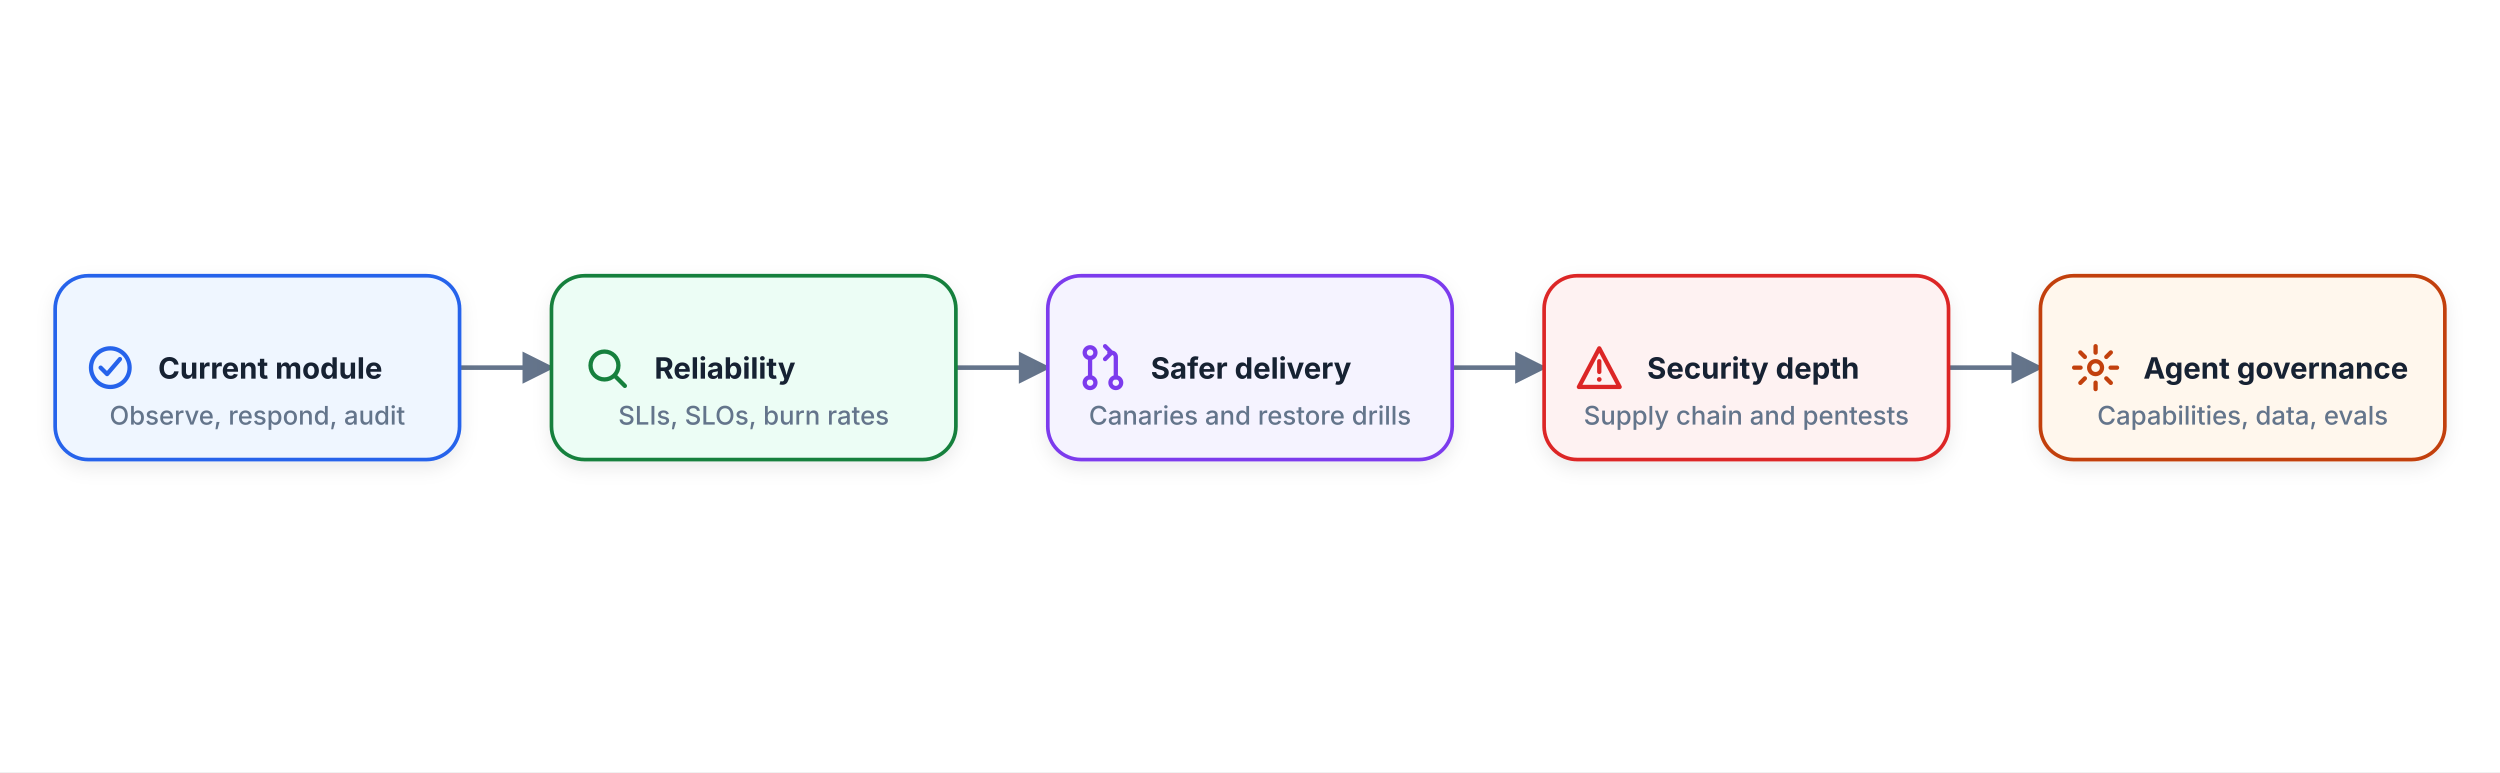
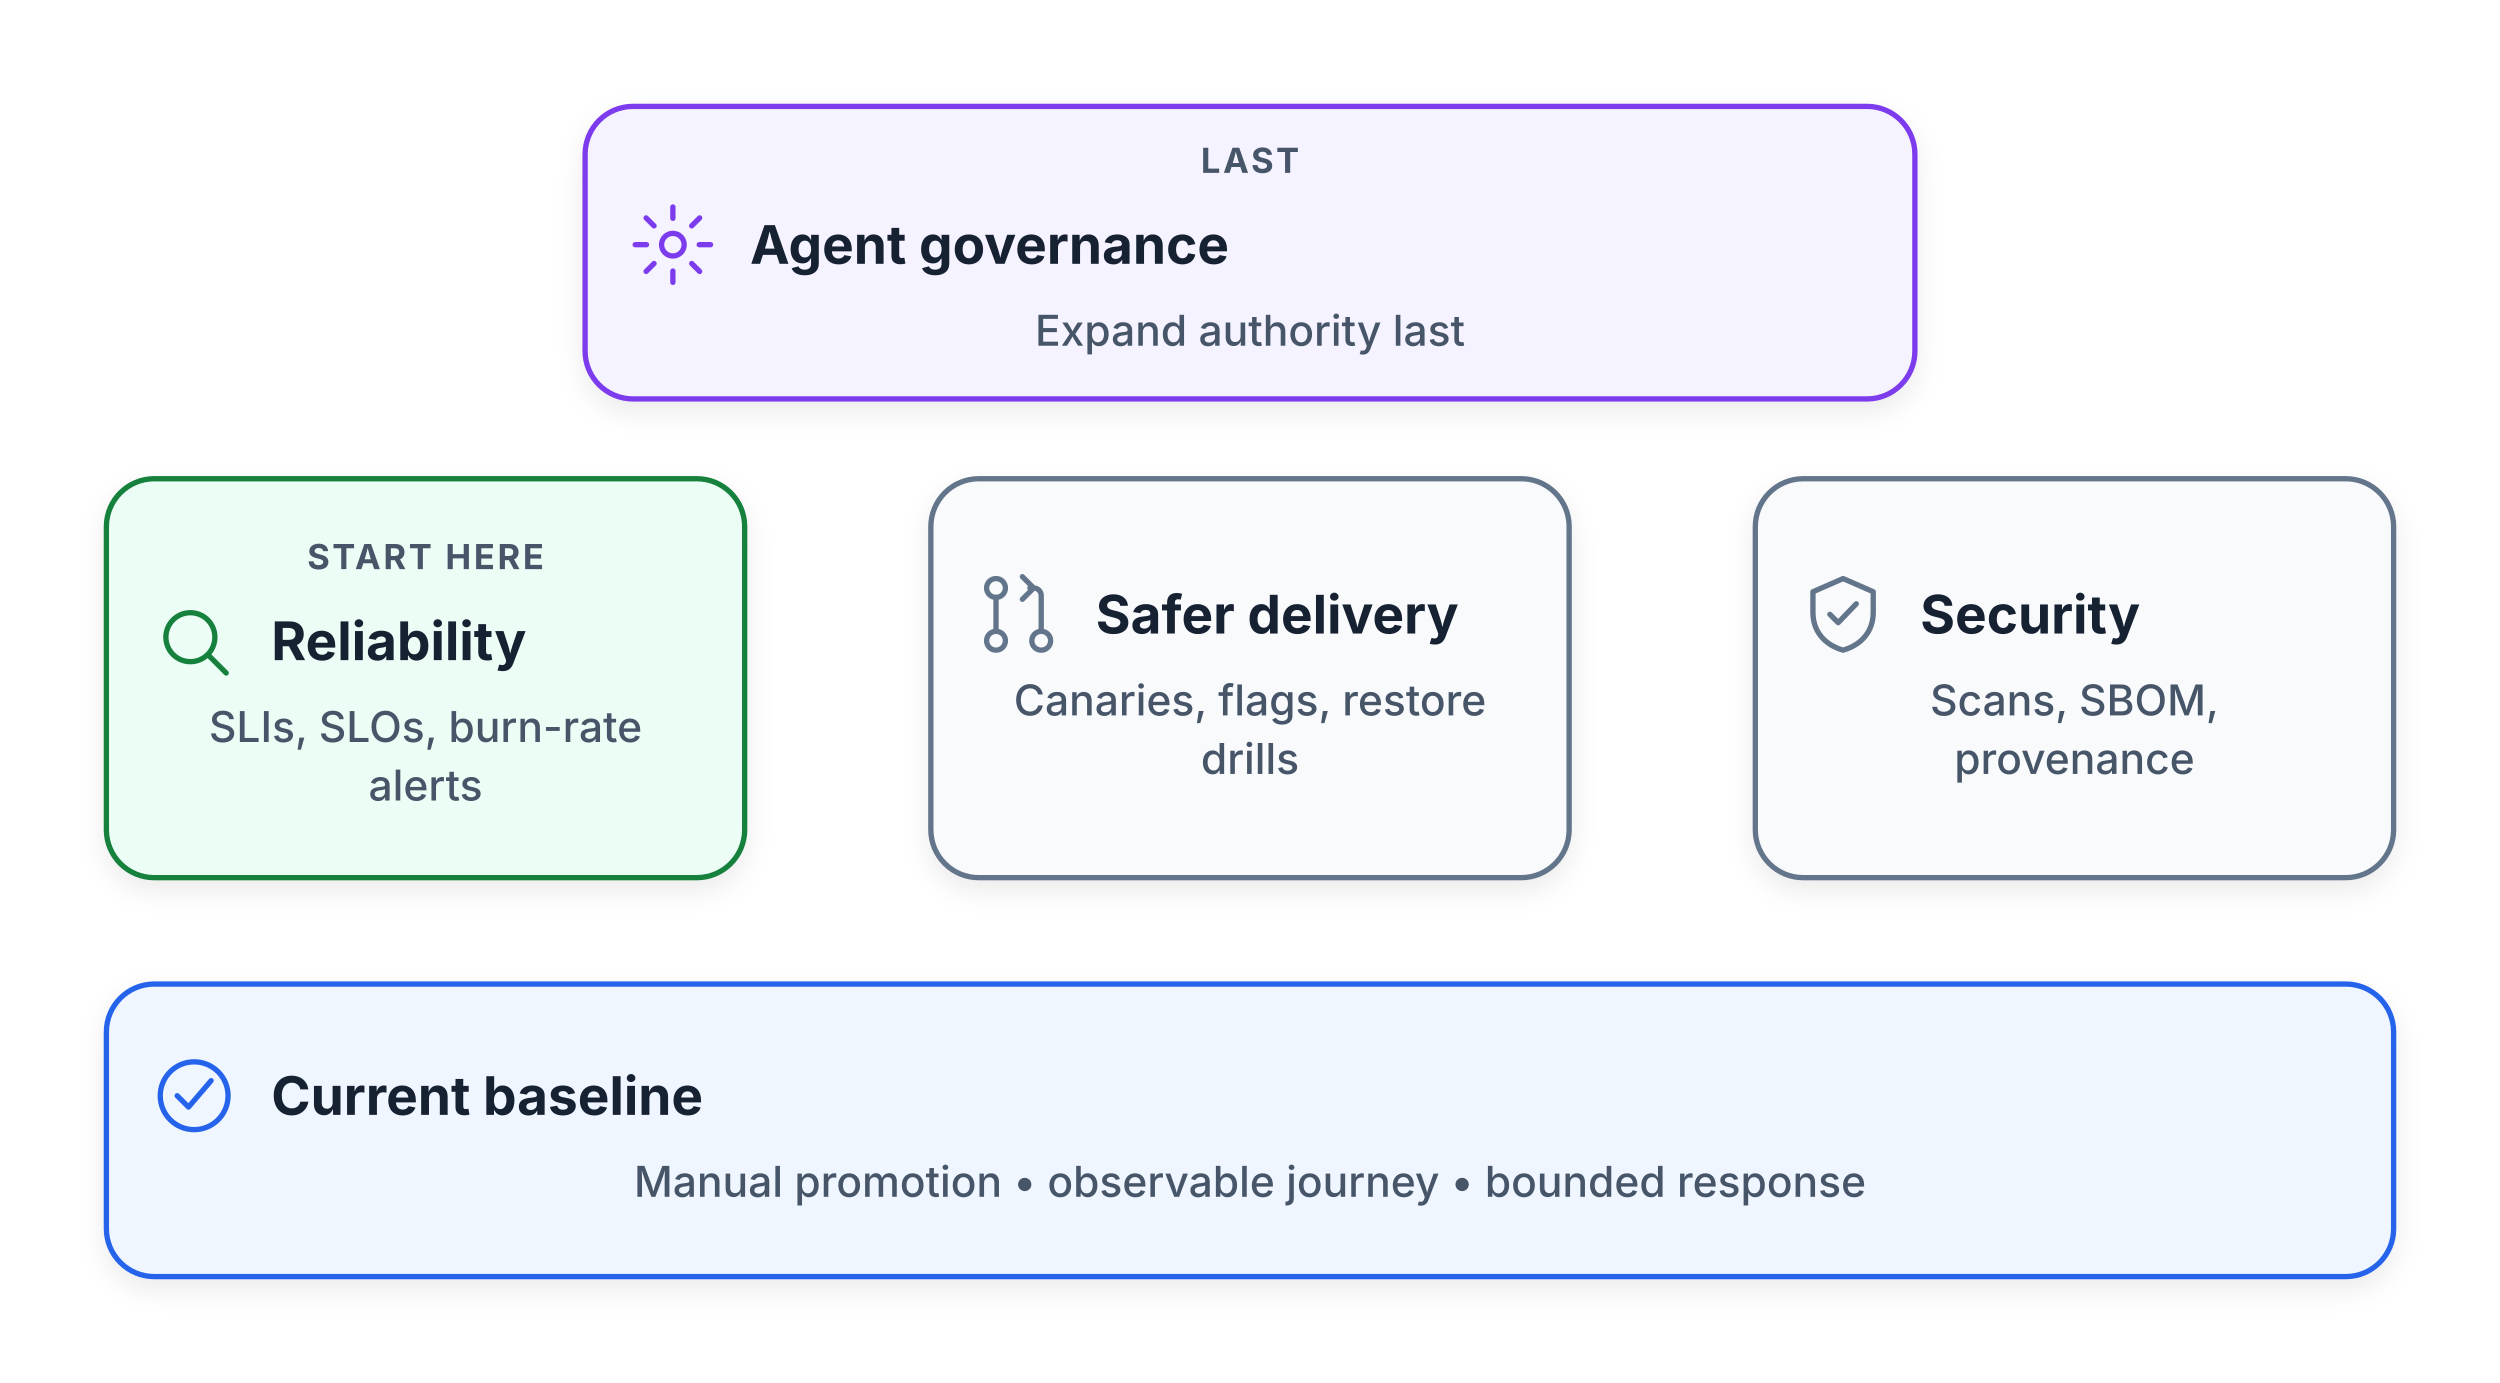
- <svg xmlns="http://www.w3.org/2000/svg" width="1360" height="420" viewBox="0 0 1360 420" role="img" aria-labelledby="title desc">
+ <svg xmlns="http://www.w3.org/2000/svg" width="940" height="520" viewBox="0 0 940 520" role="img" aria-labelledby="title desc">
  <defs>
    <filter id="shadow" x="-20%" y="-20%" width="140%" height="150%">
      <feDropShadow dx="0" dy="4" stdDeviation="5" flood-color="#0f172a" flood-opacity="0.08" />
    </filter>
-     <marker id="arrow-purple" viewBox="0 0 10 10" refX="9" refY="5" markerWidth="7" markerHeight="7" orient="auto">
+     <marker id="arrow-purple" viewBox="0 0 10 10" refX="9" refY="5" markerWidth="9" markerHeight="9" orient="auto">
      <path d="M0 0 10 5 0 10Z" fill="#7c3aed" />
    </marker>
-     <marker id="arrow-blue" viewBox="0 0 10 10" refX="9" refY="5" markerWidth="7" markerHeight="7" orient="auto">
+     <marker id="arrow-blue" viewBox="0 0 10 10" refX="9" refY="5" markerWidth="9" markerHeight="9" orient="auto">
      <path d="M0 0 10 5 0 10Z" fill="#2563eb" />
    </marker>
-     <marker id="arrow-amber" viewBox="0 0 10 10" refX="9" refY="5" markerWidth="7" markerHeight="7" orient="auto">
+     <marker id="arrow-amber" viewBox="0 0 10 10" refX="9" refY="5" markerWidth="9" markerHeight="9" orient="auto">
      <path d="M0 0 10 5 0 10Z" fill="#c2410c" />
    </marker>
-     <marker id="arrow-green" viewBox="0 0 10 10" refX="9" refY="5" markerWidth="7" markerHeight="7" orient="auto">
+     <marker id="arrow-green" viewBox="0 0 10 10" refX="9" refY="5" markerWidth="9" markerHeight="9" orient="auto">
      <path d="M0 0 10 5 0 10Z" fill="#15803d" />
    </marker>
-     <marker id="arrow-red" viewBox="0 0 10 10" refX="9" refY="5" markerWidth="7" markerHeight="7" orient="auto">
+     <marker id="arrow-red" viewBox="0 0 10 10" refX="9" refY="5" markerWidth="9" markerHeight="9" orient="auto">
      <path d="M0 0 10 5 0 10Z" fill="#dc2626" />
    </marker>
-     <marker id="arrow-gray" viewBox="0 0 10 10" refX="9" refY="5" markerWidth="7" markerHeight="7" orient="auto">
+     <marker id="arrow-gray" viewBox="0 0 10 10" refX="9" refY="5" markerWidth="9" markerHeight="9" orient="auto">
      <path d="M0 0 10 5 0 10Z" fill="#64748b" />
    </marker>
    <symbol id="icon-check" viewBox="0 0 24 24">
      <circle cx="12" cy="12" r="9" fill="none" stroke="currentColor" stroke-width="2" />
      <path d="m7.5 12 3 3 6-7" fill="none" stroke="currentColor" stroke-width="2" stroke-linecap="round" stroke-linejoin="round" />
    </symbol>
    <symbol id="icon-pull-request" viewBox="0 0 24 24">
      <circle cx="6" cy="5" r="2.5" fill="none" stroke="currentColor" stroke-width="2" />
      <circle cx="6" cy="19" r="2.5" fill="none" stroke="currentColor" stroke-width="2" />
      <circle cx="18" cy="19" r="2.5" fill="none" stroke="currentColor" stroke-width="2" />
      <path d="M6 7.5v9M15 5h1a2 2 0 0 1 2 2v9.5M13 2l3 3-3 3" fill="none" stroke="currentColor" stroke-width="2" stroke-linecap="round" stroke-linejoin="round" />
    </symbol>
    <symbol id="icon-search" viewBox="0 0 24 24">
      <circle cx="11" cy="11" r="6.5" fill="none" stroke="currentColor" stroke-width="2" />
      <path d="m16 16 4.5 4.5" fill="none" stroke="currentColor" stroke-width="2" stroke-linecap="round" />
    </symbol>
    <symbol id="icon-settings" viewBox="0 0 24 24">
      <circle cx="12" cy="12" r="3" fill="none" stroke="currentColor" stroke-width="2" />
      <path d="M12 2v3M12 19v3M2 12h3M19 12h3M4.9 4.9 7 7M17 17l2.1 2.1M19.1 4.9 17 7M7 17l-2.1 2.1" fill="none" stroke="currentColor" stroke-width="2" stroke-linecap="round" />
    </symbol>
-     <symbol id="icon-warning" viewBox="0 0 24 24">
-       <path d="M12 3 2.5 21h19Z" fill="none" stroke="currentColor" stroke-width="2" stroke-linejoin="round" />
-       <path d="M12 9v5" stroke="currentColor" stroke-width="2" stroke-linecap="round" />
-       <circle cx="12" cy="17.5" r="1.1" fill="currentColor" />
+     <symbol id="icon-shield" viewBox="0 0 24 24">
+       <path d="M12 2.5 20 6v5.5c0 5-3.1 8.6-8 10-4.9-1.4-8-5-8-10V6Z" fill="none" stroke="currentColor" stroke-width="2" stroke-linejoin="round" />
+       <path d="m8.5 12 2.2 2.2 4.8-5" fill="none" stroke="currentColor" stroke-width="2" stroke-linecap="round" stroke-linejoin="round" />
    </symbol>
    <style>
      text { font-family: system-ui, -apple-system, BlinkMacSystemFont, "Segoe UI", sans-serif; fill: #172033; }
+       symbol [stroke] { vector-effect: non-scaling-stroke; }
      .node rect { stroke-width: 2; }
-       .node-title { font-size: 16px; font-weight: 750; text-anchor: middle; }
+       .node-boundary rect { stroke-width: 2; stroke-dasharray: 8 8; }
+       .boundary-title { font-size: 16px; font-weight: 750; text-anchor: start; }
+       .node-title { font-size: 20px; font-weight: 750; text-anchor: middle; }
      .node-title.icon-copy { text-anchor: start; }
-       .node-subtitle { font-size: 14px; font-weight: 500; fill: #64748b; text-anchor: middle; }
-       .eyebrow { font-size: 12px; font-weight: 750; letter-spacing: 1px; fill: #64748b; text-anchor: middle; }
+       .node-subtitle { font-size: 16px; font-weight: 500; fill: #475569; text-anchor: middle; }
+       .eyebrow { font-size: 13px; font-weight: 750; letter-spacing: 1px; fill: #475569; text-anchor: middle; }
      .mention-icon { font-size: 27px; font-weight: 750; text-anchor: middle; }
+       .standalone-mention { font-size: 52px; font-weight: 750; text-anchor: middle; }
+       .icon-node-title { font-size: 16px; font-weight: 750; text-anchor: middle; }
      .edge { fill: none; stroke-width: 2.5; stroke-linecap: round; stroke-linejoin: round; }
      .edge-label rect { stroke-width: 2; }
      .edge-label text { font-size: 14px; font-weight: 750; text-anchor: middle; dominant-baseline: central; }
-       .center-annotation { fill: #f8fafc; stroke: #cbd5e1; stroke-width: 2; stroke-dasharray: 7 7; }
-       .center-title { font-size: 16px; font-weight: 800; letter-spacing: 1.3px; fill: #334155; text-anchor: middle; }
-       .center-detail { font-size: 13px; font-weight: 600; fill: #64748b; text-anchor: middle; }
+       .divider { stroke: #cbd5e1; stroke-width: 2; stroke-dasharray: 6 8; stroke-linecap: round; }
+       .center-annotation { fill: #f1f5f9; stroke: none; }
+       .center-title { font-weight: 800; letter-spacing: 0.08em; fill: #334155; text-anchor: middle; }
+       .center-detail { font-weight: 600; fill: #475569; text-anchor: middle; }
    </style>
  </defs>
-   <rect width="1360" height="420" fill="#ffffff" />
-   <path class="edge" d="M250 200L300 200" stroke="#64748b" marker-end="url(#arrow-gray)" />
-   <path class="edge" d="M520 200L570 200" stroke="#64748b" marker-end="url(#arrow-gray)" />
-   <path class="edge" d="M790 200L840 200" stroke="#64748b" marker-end="url(#arrow-gray)" />
-   <path class="edge" d="M1060 200L1110 200" stroke="#64748b" marker-end="url(#arrow-gray)" />
-   <g class="node node-blue" transform="translate(30 150)" filter="url(#shadow)">
-     <rect width="220" height="100" rx="18" fill="#eff6ff" stroke="#2563eb" />
-     <use href="#icon-check" x="16" y="36" width="28" height="28" color="#2563eb" />
-     <text class="node-title icon-copy" x="56" y="56">Current module</text>
-     <text class="node-subtitle" x="110" y="81">Observe, respond, audit</text>
+   <rect width="940" height="520" fill="#ffffff" />
+   <g class="node node-purple" transform="translate(220 40)" filter="url(#shadow)">
+     <rect width="500" height="110" rx="18" fill="#f5f3ff" stroke="#7c3aed" />
+     <text class="eyebrow" x="250" y="25" font-size="13">LAST</text>
+     <use href="#icon-settings" x="16" y="35" width="34" height="34" color="#7c3aed" />
+     <text class="node-title icon-copy" x="62" y="59.2" font-size="20">Agent governance</text>
+     <text class="node-subtitle" x="250" y="90" font-size="16">Expand authority last</text>
  </g>
-   <g class="node node-green" transform="translate(300 150)" filter="url(#shadow)">
-     <rect width="220" height="100" rx="18" fill="#ecfdf5" stroke="#15803d" />
-     <use href="#icon-search" x="16" y="36" width="28" height="28" color="#15803d" />
-     <text class="node-title icon-copy" x="56" y="56">Reliability</text>
-     <text class="node-subtitle" x="110" y="81">SLIs, SLOs, burn rates</text>
+   <g class="node node-green" transform="translate(40 180)" filter="url(#shadow)">
+     <rect width="240" height="150" rx="18" fill="#ecfdf5" stroke="#15803d" />
+     <text class="eyebrow" x="120" y="34" font-size="13">START HERE</text>
+     <use href="#icon-search" x="16" y="44" width="34" height="34" color="#15803d" />
+     <text class="node-title icon-copy" x="62" y="68.2" font-size="20">Reliability</text>
+     <text class="node-subtitle" x="120" y="99" font-size="16">SLIs, SLOs, burn-rate</text>
+     <text class="node-subtitle" x="120" y="121" font-size="16">alerts</text>
  </g>
-   <g class="node node-purple" transform="translate(570 150)" filter="url(#shadow)">
-     <rect width="220" height="100" rx="18" fill="#f5f3ff" stroke="#7c3aed" />
-     <use href="#icon-pull-request" x="16" y="36" width="28" height="28" color="#7c3aed" />
-     <text class="node-title icon-copy" x="56" y="56">Safer delivery</text>
-     <text class="node-subtitle" x="110" y="81">Canaries and restore drills</text>
+   <g class="node node-gray" transform="translate(350 180)" filter="url(#shadow)">
+     <rect width="240" height="150" rx="18" fill="#f8fafc" stroke="#64748b" />
+     <use href="#icon-pull-request" x="16" y="34" width="34" height="34" color="#64748b" />
+     <text class="node-title icon-copy" x="62" y="58.2" font-size="20">Safer delivery</text>
+     <text class="node-subtitle" x="120" y="89" font-size="16">Canaries, flags, restore</text>
+     <text class="node-subtitle" x="120" y="111" font-size="16">drills</text>
  </g>
-   <g class="node node-red" transform="translate(840 150)" filter="url(#shadow)">
-     <rect width="220" height="100" rx="18" fill="#fef2f2" stroke="#dc2626" />
-     <use href="#icon-warning" x="16" y="36" width="28" height="28" color="#dc2626" />
-     <text class="node-title icon-copy" x="56" y="56">Security depth</text>
-     <text class="node-subtitle" x="110" y="81">Supply chain and pentests</text>
+   <g class="node node-gray" transform="translate(660 180)" filter="url(#shadow)">
+     <rect width="240" height="150" rx="18" fill="#f8fafc" stroke="#64748b" />
+     <use href="#icon-shield" x="16" y="34" width="34" height="34" color="#64748b" />
+     <text class="node-title icon-copy" x="62" y="58.2" font-size="20">Security</text>
+     <text class="node-subtitle" x="120" y="89" font-size="16">Scans, SBOM,</text>
+     <text class="node-subtitle" x="120" y="111" font-size="16">provenance</text>
  </g>
-   <g class="node node-amber" transform="translate(1110 150)" filter="url(#shadow)">
-     <rect width="220" height="100" rx="18" fill="#fff7ed" stroke="#c2410c" />
-     <use href="#icon-settings" x="16" y="36" width="28" height="28" color="#c2410c" />
-     <text class="node-title icon-copy" x="56" y="56" textLength="148" lengthAdjust="spacingAndGlyphs">Agent governance</text>
-     <text class="node-subtitle" x="110" y="81">Capabilities, data, evals</text>
+   <g class="node node-blue" transform="translate(40 370)" filter="url(#shadow)">
+     <rect width="860" height="110" rx="18" fill="#eff6ff" stroke="#2563eb" />
+     <use href="#icon-check" x="16" y="25" width="34" height="34" color="#2563eb" />
+     <text class="node-title icon-copy" x="62" y="49.2" font-size="20">Current baseline</text>
+     <text class="node-subtitle" x="430" y="80" font-size="16">Manual promotion • observable journey • bounded response</text>
  </g>
</svg>
